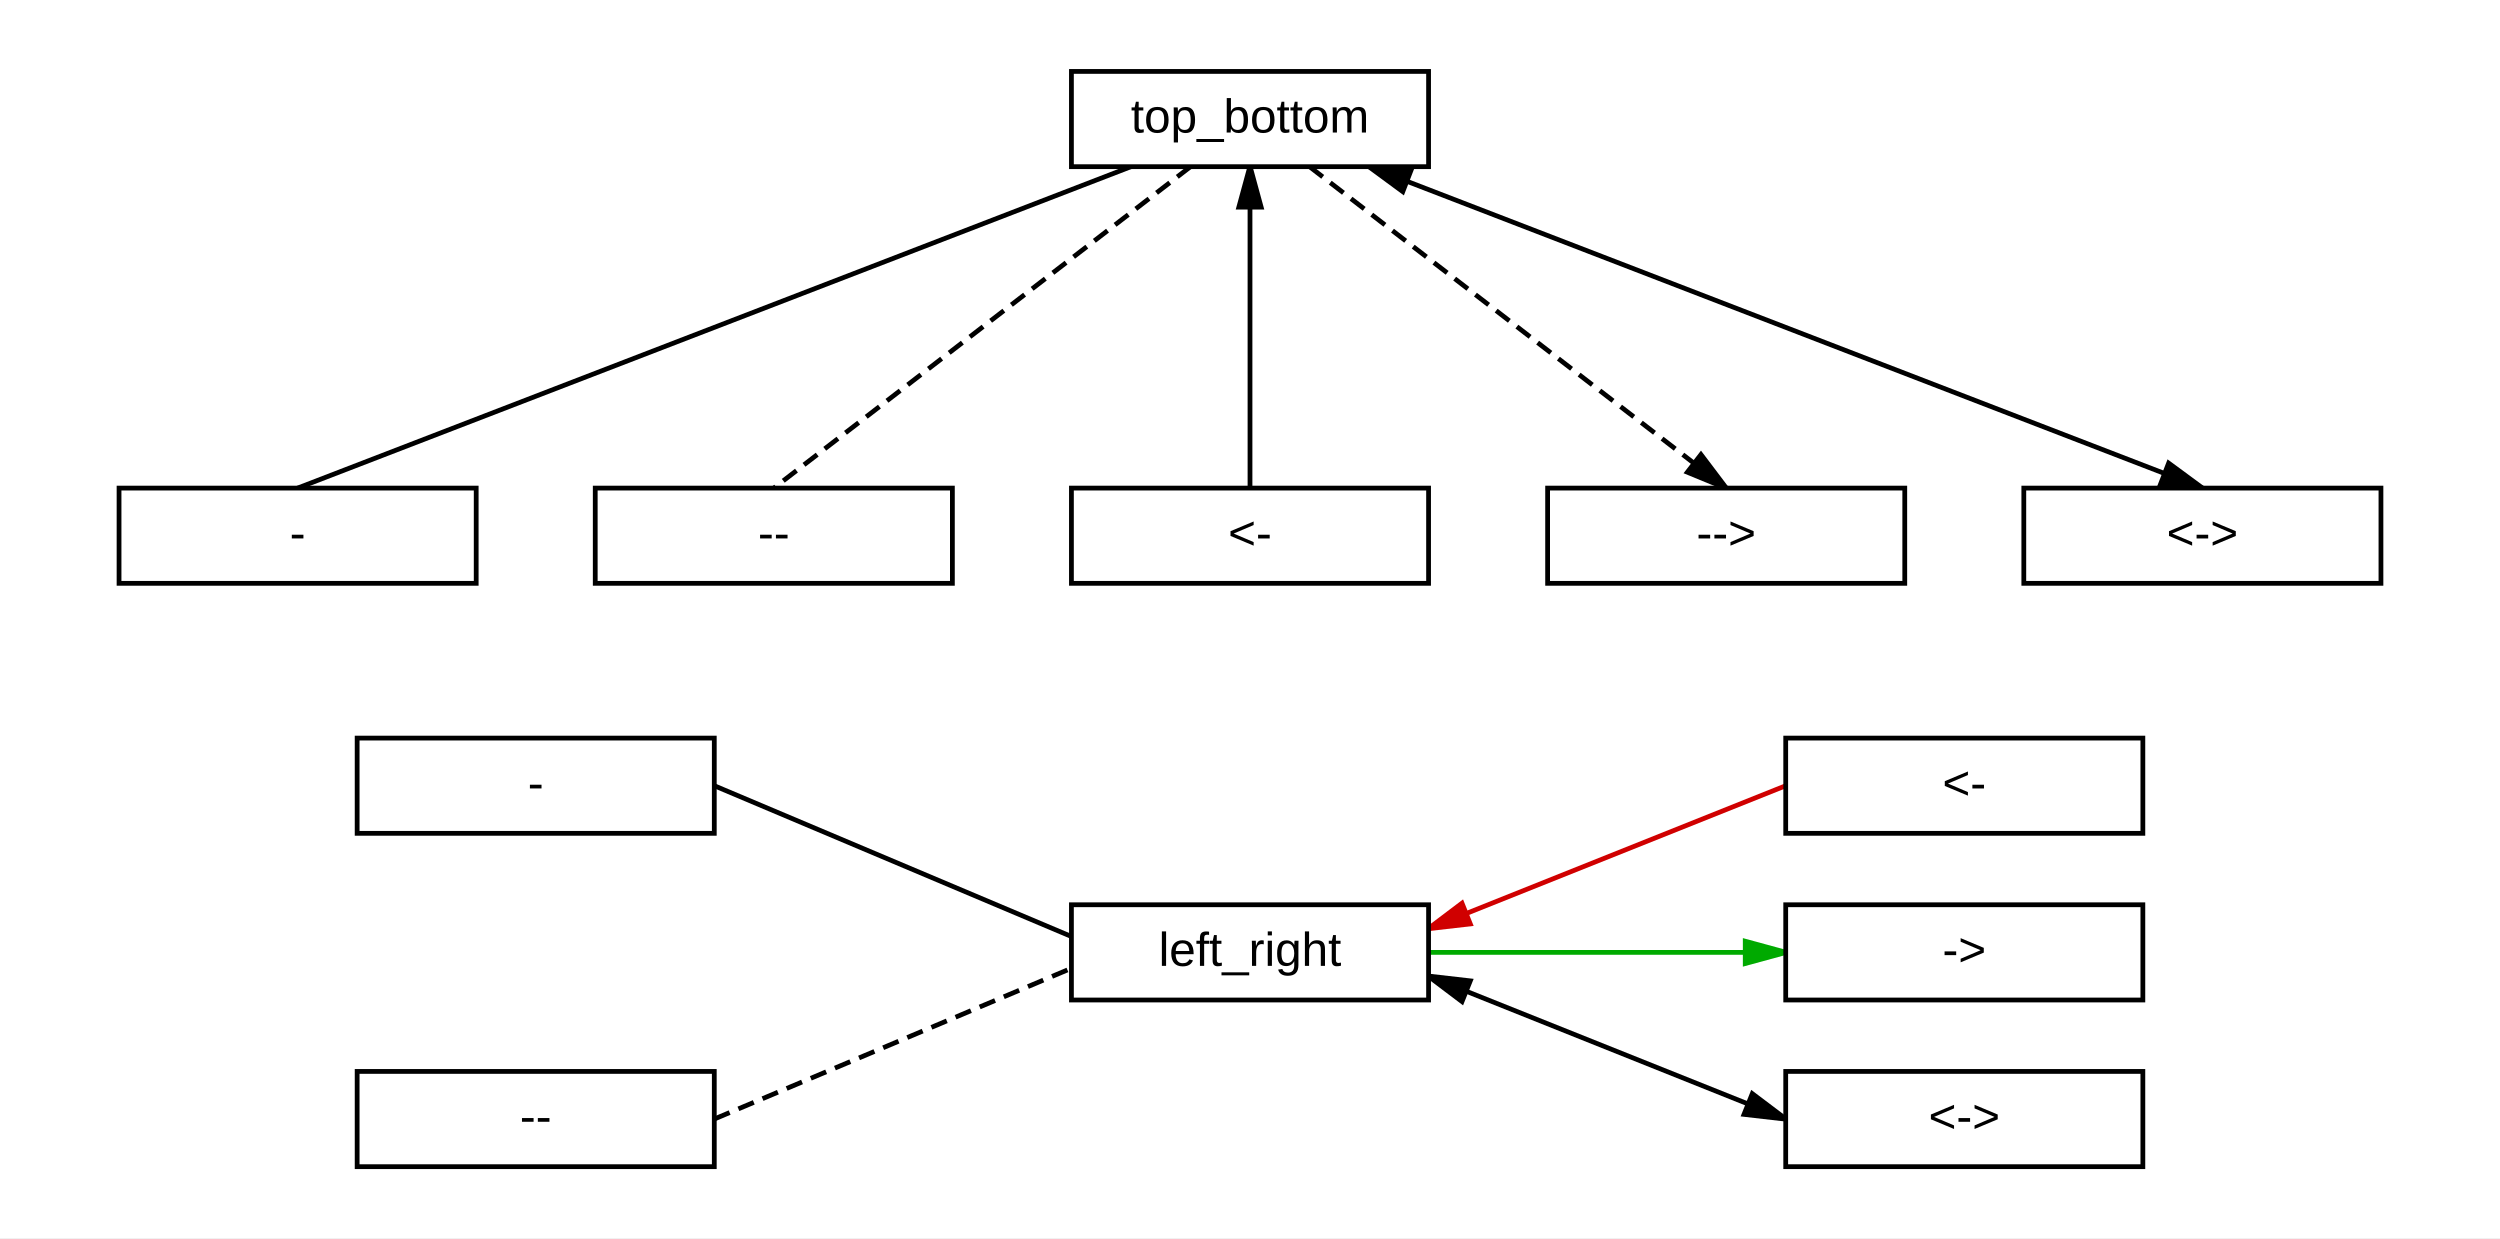
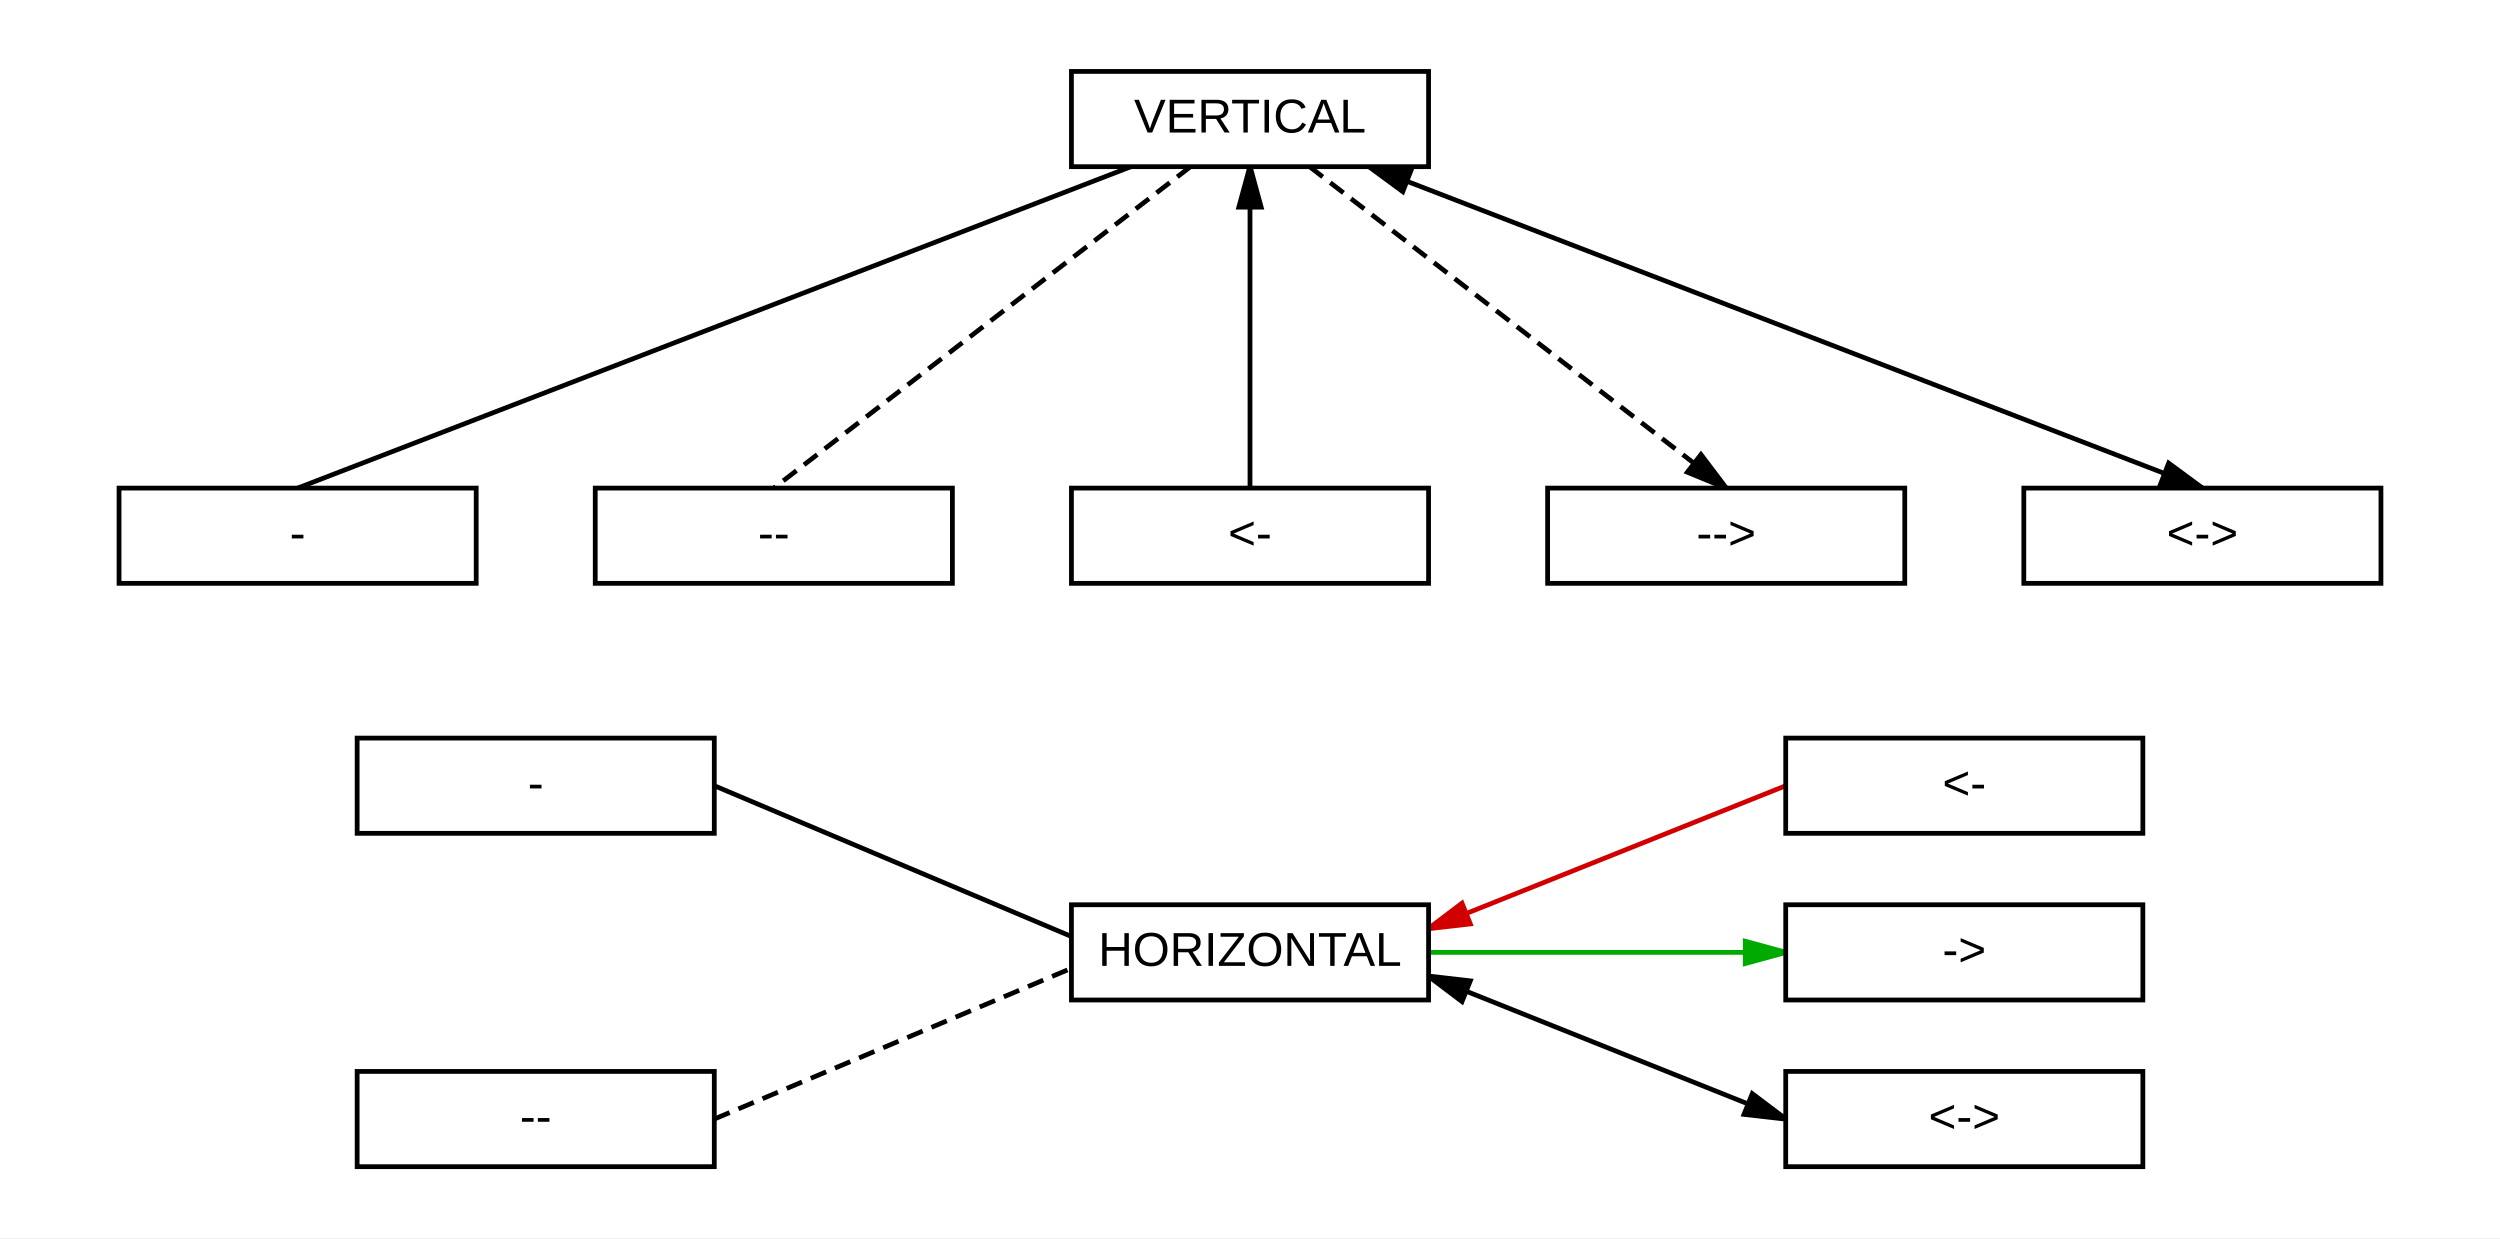
<svg xmlns="http://www.w3.org/2000/svg" width="1050.0" height="520.0" viewBox="-125.0 -50.0 1050.0 520.0">
  <defs>
    <marker markerWidth="11" markerHeight="10" viewBox="-9 -5 11 10" orient="auto-start-reverse" id="d0">
      <path d="M-9,3 L-9,-3 L2,0 Z" fill="black" />
    </marker>
    <marker markerWidth="11" markerHeight="10" viewBox="-9 -5 11 10" orient="auto-start-reverse" id="d1">
      <path d="M-9,3 L-9,-3 L2,0 Z" fill="black" />
    </marker>
    <marker markerWidth="11" markerHeight="10" viewBox="-9 -5 11 10" orient="auto-start-reverse" id="d2">
      <path d="M-9,3 L-9,-3 L2,0 Z" fill="black" />
    </marker>
    <marker markerWidth="11" markerHeight="10" viewBox="-9 -5 11 10" orient="auto-start-reverse" id="d3">
      <path d="M-9,3 L-9,-3 L2,0 Z" fill="#d00000" />
    </marker>
    <marker markerWidth="11" markerHeight="10" viewBox="-9 -5 11 10" orient="auto-start-reverse" id="d4">
      <path d="M-9,3 L-9,-3 L2,0 Z" fill="#00aa00" />
    </marker>
    <marker markerWidth="11" markerHeight="10" viewBox="-9 -5 11 10" orient="auto-start-reverse" id="d5">
      <path d="M-9,3 L-9,-3 L2,0 Z" fill="black" />
    </marker>
  </defs>
  <rect x="-125.0" y="-50.0" width="1050.0" height="520.0" fill="white" stroke="none" />
  <path d="M350.0,20.0 L0.0,155.0" stroke="black" stroke-width="2" fill="none" />
  <text x="175.0" y="87.5" font-size="20" text-anchor="middle" dominant-baseline="middle" font-family="Arial" fill="white" stroke="white" stroke-width="4" />
  <text x="175.0" y="87.5" font-size="20" text-anchor="middle" dominant-baseline="middle" font-family="Arial" />
  <path d="M375.0,20.0 L200.0,155.0" stroke="black" stroke-width="2" stroke-dasharray="7,4" fill="none" />
  <text x="287.5" y="87.5" font-size="20" text-anchor="middle" dominant-baseline="middle" font-family="Arial" fill="white" stroke="white" stroke-width="4" />
  <text x="287.5" y="87.5" font-size="20" text-anchor="middle" dominant-baseline="middle" font-family="Arial" />
  <path d="M400.0,20.0 L400.0,155.0" stroke="black" stroke-width="2" fill="none" marker-start="url(#d0)" />
  <text x="400.0" y="87.5" font-size="20" text-anchor="middle" dominant-baseline="middle" font-family="Arial" fill="white" stroke="white" stroke-width="4" />
  <text x="400.0" y="87.5" font-size="20" text-anchor="middle" dominant-baseline="middle" font-family="Arial" />
  <path d="M425.0,20.0 L600.0,155.0" stroke="black" stroke-width="2" stroke-dasharray="7,4" fill="none" marker-end="url(#d1)" />
  <text x="512.5" y="87.5" font-size="20" text-anchor="middle" dominant-baseline="middle" font-family="Arial" fill="white" stroke="white" stroke-width="4" />
  <text x="512.5" y="87.5" font-size="20" text-anchor="middle" dominant-baseline="middle" font-family="Arial" />
  <path d="M450.0,20.0 L800.0,155.0" stroke="black" stroke-width="2" fill="none" marker-start="url(#d2)" marker-end="url(#d2)" />
  <text x="625.0" y="87.5" font-size="20" text-anchor="middle" dominant-baseline="middle" font-family="Arial" fill="white" stroke="white" stroke-width="4" />
  <text x="625.0" y="87.5" font-size="20" text-anchor="middle" dominant-baseline="middle" font-family="Arial" />
  <path d="M175.0,280.0 L325.0,343.333" stroke="black" stroke-width="2" fill="none" />
  <text x="250.0" y="311.667" font-size="20" text-anchor="middle" dominant-baseline="middle" font-family="Arial" fill="white" stroke="white" stroke-width="4" />
  <text x="250.0" y="311.667" font-size="20" text-anchor="middle" dominant-baseline="middle" font-family="Arial" />
  <path d="M175.0,420.0 L325.0,356.667" stroke="black" stroke-width="2" stroke-dasharray="7,4" fill="none" />
  <text x="250.0" y="388.333" font-size="20" text-anchor="middle" dominant-baseline="middle" font-family="Arial" fill="white" stroke="white" stroke-width="4" />
  <text x="250.0" y="388.333" font-size="20" text-anchor="middle" dominant-baseline="middle" font-family="Arial" />
  <path d="M475.0,340.0 L625.0,280.0" stroke="#d00000" stroke-width="2" fill="none" marker-start="url(#d3)" />
  <text x="550.0" y="310.0" font-size="20" text-anchor="middle" dominant-baseline="middle" font-family="Arial" fill="white" stroke="white" stroke-width="4" />
  <text x="550.0" y="310.0" font-size="20" text-anchor="middle" dominant-baseline="middle" font-family="Arial" />
  <path d="M475.0,350.0 L625.0,350.0" stroke="#00aa00" stroke-width="2" fill="none" marker-end="url(#d4)" />
  <text x="550.0" y="350.0" font-size="20" text-anchor="middle" dominant-baseline="middle" font-family="Arial" fill="white" stroke="white" stroke-width="4" />
  <text x="550.0" y="350.0" font-size="20" text-anchor="middle" dominant-baseline="middle" font-family="Arial" />
  <path d="M475.0,360.0 L625.0,420.0" stroke="black" stroke-width="2" fill="none" marker-start="url(#d5)" marker-end="url(#d5)" />
  <text x="550.0" y="390.0" font-size="20" text-anchor="middle" dominant-baseline="middle" font-family="Arial" fill="white" stroke="white" stroke-width="4" />
  <text x="550.0" y="390.0" font-size="20" text-anchor="middle" dominant-baseline="middle" font-family="Arial" />
  <rect x="325.0" y="-20.0" width="150.0" height="40.0" fill="white" stroke="black" stroke-width="2" rx="0" />
-   <text x="400" y="0" font-size="20" text-anchor="middle" dominant-baseline="middle" font-family="Arial">top_bottom</text>
+   <text x="400" y="0" font-size="20" text-anchor="middle" dominant-baseline="middle" font-family="Arial">VERTICAL</text>
  <rect x="325.0" y="330.0" width="150.0" height="40.0" fill="white" stroke="black" stroke-width="2" rx="0" />
-   <text x="400" y="350" font-size="20" text-anchor="middle" dominant-baseline="middle" font-family="Arial">left_right</text>
+   <text x="400" y="350" font-size="20" text-anchor="middle" dominant-baseline="middle" font-family="Arial">HORIZONTAL</text>
  <rect x="-75.0" y="155.0" width="150.0" height="40.0" fill="white" stroke="black" stroke-width="2" rx="0" />
  <text x="0" y="175.0" font-size="20" text-anchor="middle" dominant-baseline="middle" font-family="Arial">-</text>
  <rect x="125.0" y="155.0" width="150.0" height="40.0" fill="white" stroke="black" stroke-width="2" rx="0" />
  <text x="200" y="175.0" font-size="20" text-anchor="middle" dominant-baseline="middle" font-family="Arial">--</text>
  <rect x="325.0" y="155.0" width="150.0" height="40.0" fill="white" stroke="black" stroke-width="2" rx="0" />
  <text x="400" y="175.0" font-size="20" text-anchor="middle" dominant-baseline="middle" font-family="Arial">&lt;-</text>
  <rect x="525.0" y="155.0" width="150.0" height="40.0" fill="white" stroke="black" stroke-width="2" rx="0" />
  <text x="600" y="175.0" font-size="20" text-anchor="middle" dominant-baseline="middle" font-family="Arial">--&gt;</text>
  <rect x="725.0" y="155.0" width="150.0" height="40.0" fill="white" stroke="black" stroke-width="2" rx="0" />
  <text x="800" y="175.0" font-size="20" text-anchor="middle" dominant-baseline="middle" font-family="Arial">&lt;-&gt;</text>
  <rect x="25.0" y="260.0" width="150.0" height="40.0" fill="white" stroke="black" stroke-width="2" rx="0" />
  <text x="100.0" y="280" font-size="20" text-anchor="middle" dominant-baseline="middle" font-family="Arial">-</text>
  <rect x="25.0" y="400.0" width="150.0" height="40.0" fill="white" stroke="black" stroke-width="2" rx="0" />
  <text x="100.0" y="420" font-size="20" text-anchor="middle" dominant-baseline="middle" font-family="Arial">--</text>
  <rect x="625.0" y="260.0" width="150.0" height="40.0" fill="white" stroke="black" stroke-width="2" rx="0" />
  <text x="700.0" y="280" font-size="20" text-anchor="middle" dominant-baseline="middle" font-family="Arial">&lt;-</text>
  <rect x="625.0" y="330.0" width="150.0" height="40.0" fill="white" stroke="black" stroke-width="2" rx="0" />
  <text x="700.0" y="350" font-size="20" text-anchor="middle" dominant-baseline="middle" font-family="Arial">-&gt;</text>
  <rect x="625.0" y="400.0" width="150.0" height="40.0" fill="white" stroke="black" stroke-width="2" rx="0" />
  <text x="700.0" y="420" font-size="20" text-anchor="middle" dominant-baseline="middle" font-family="Arial">&lt;-&gt;</text>
</svg>
